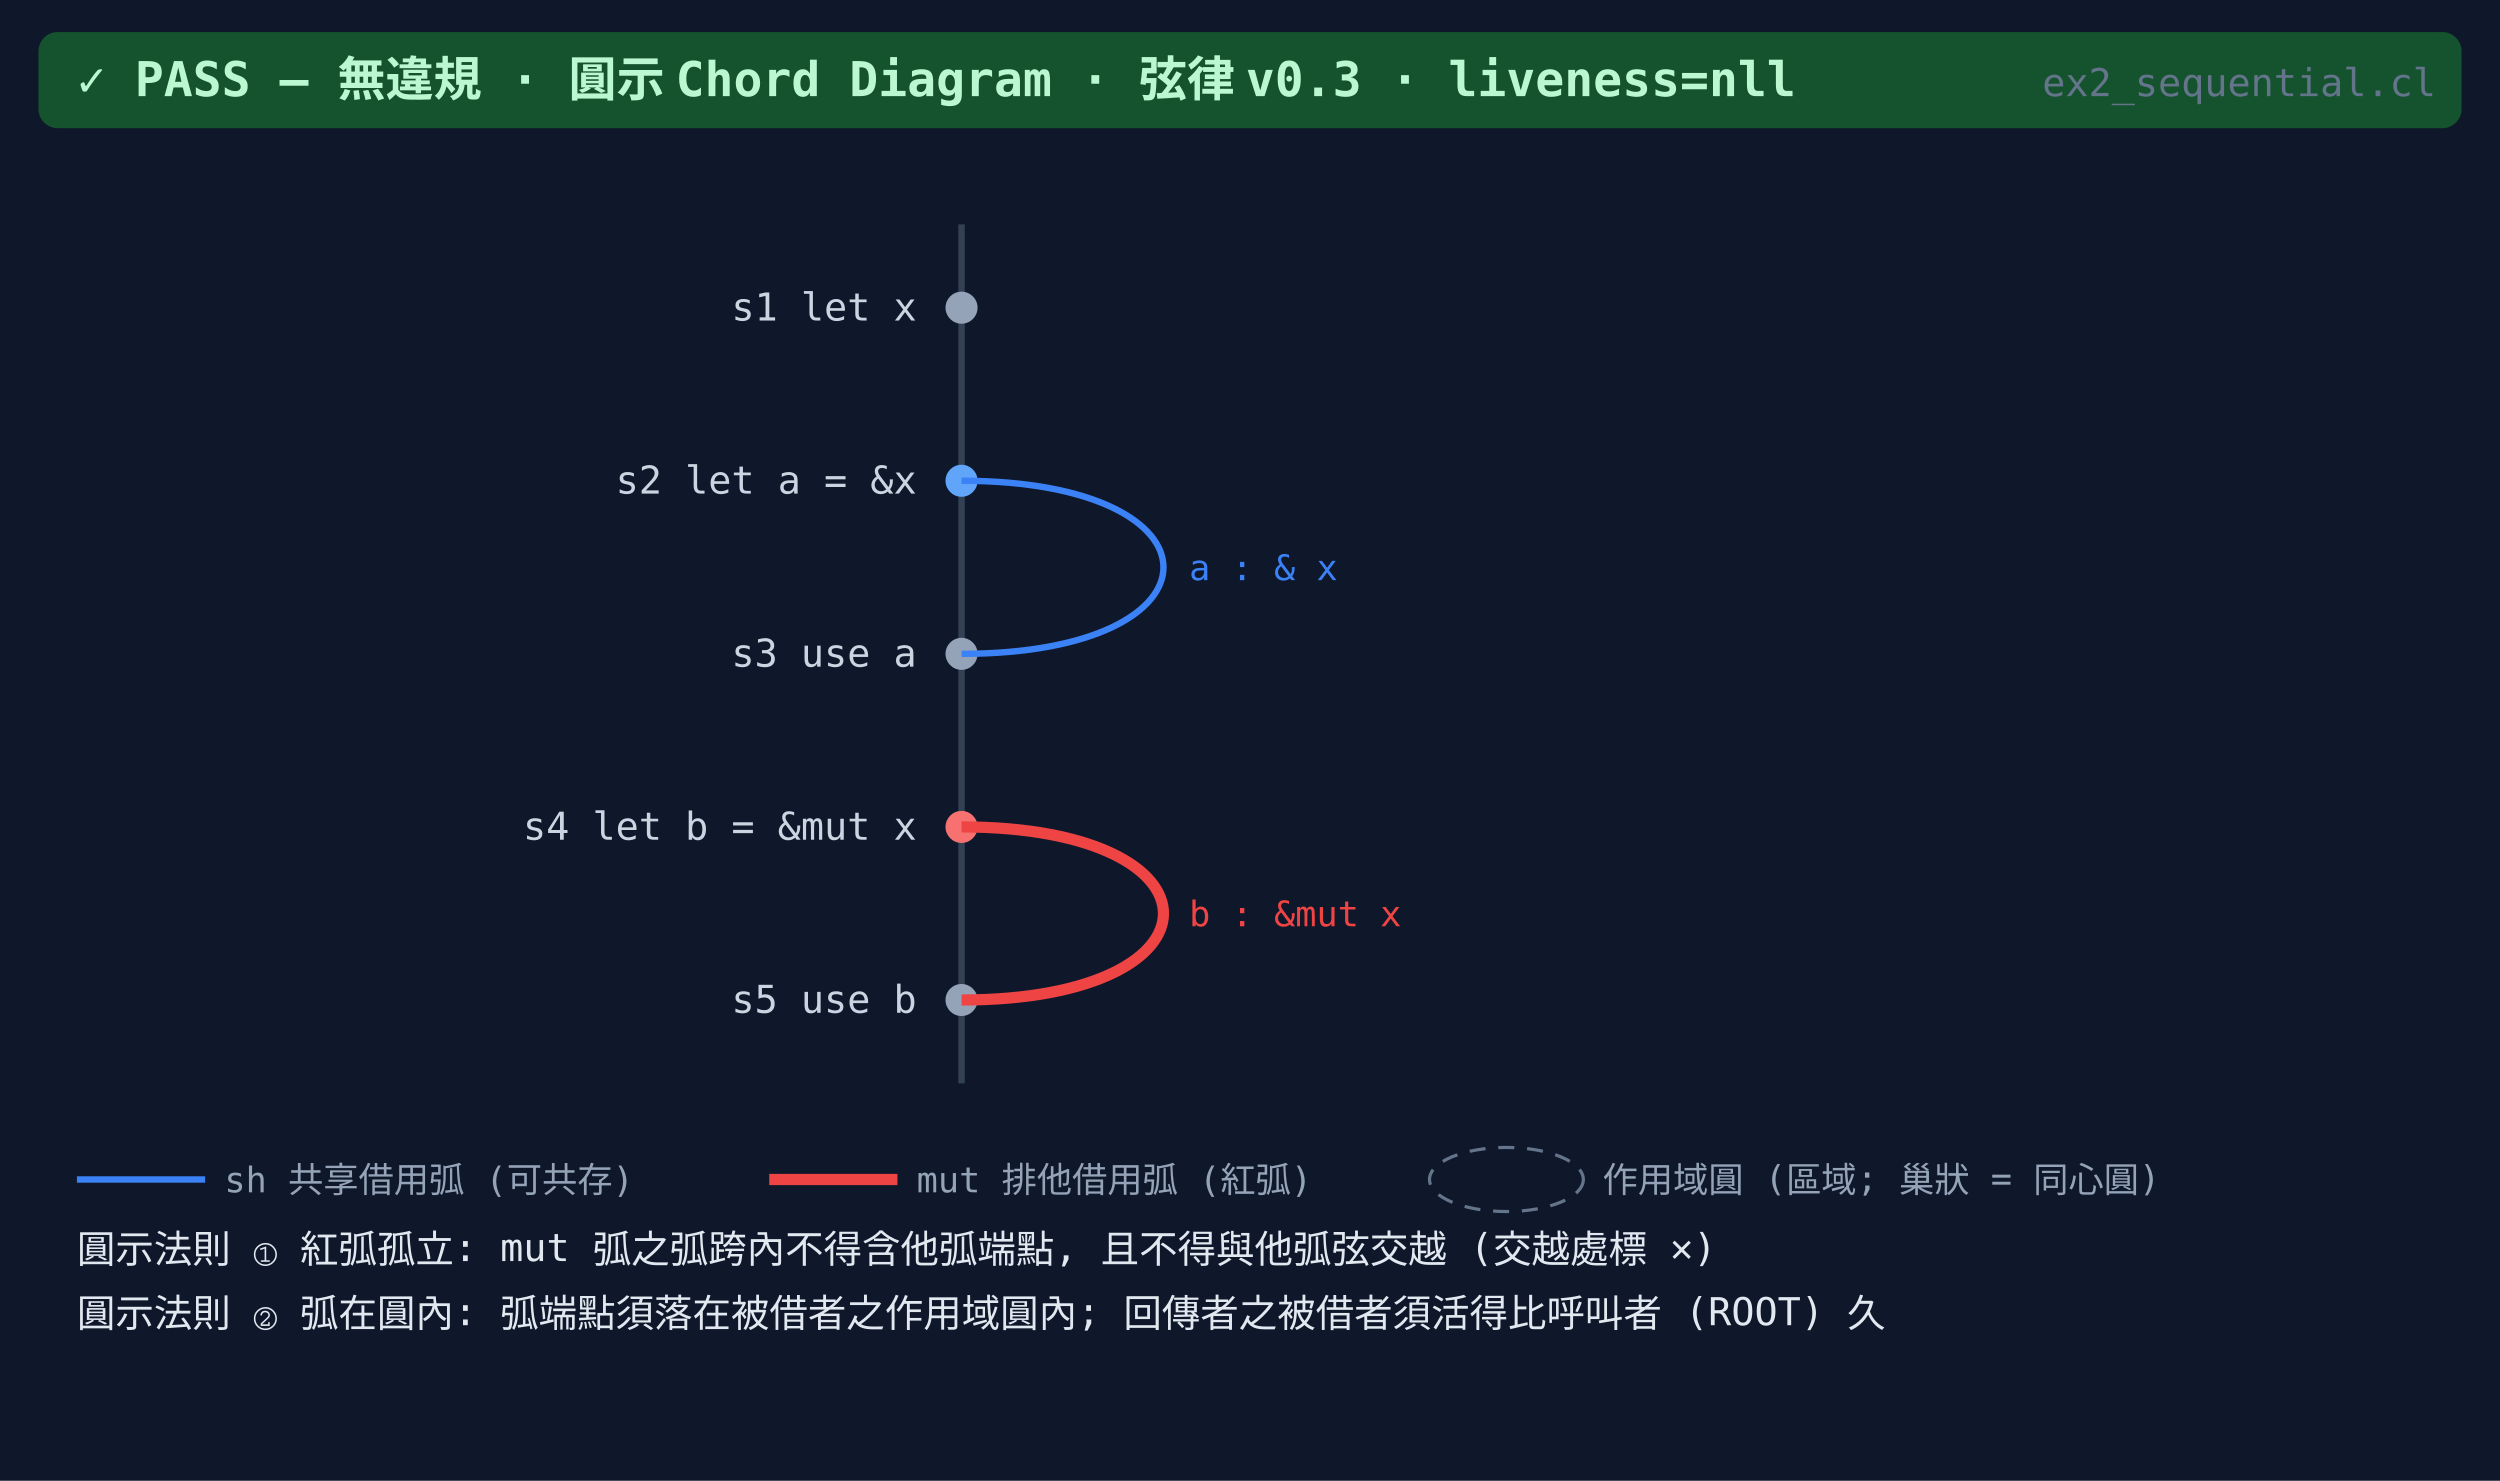
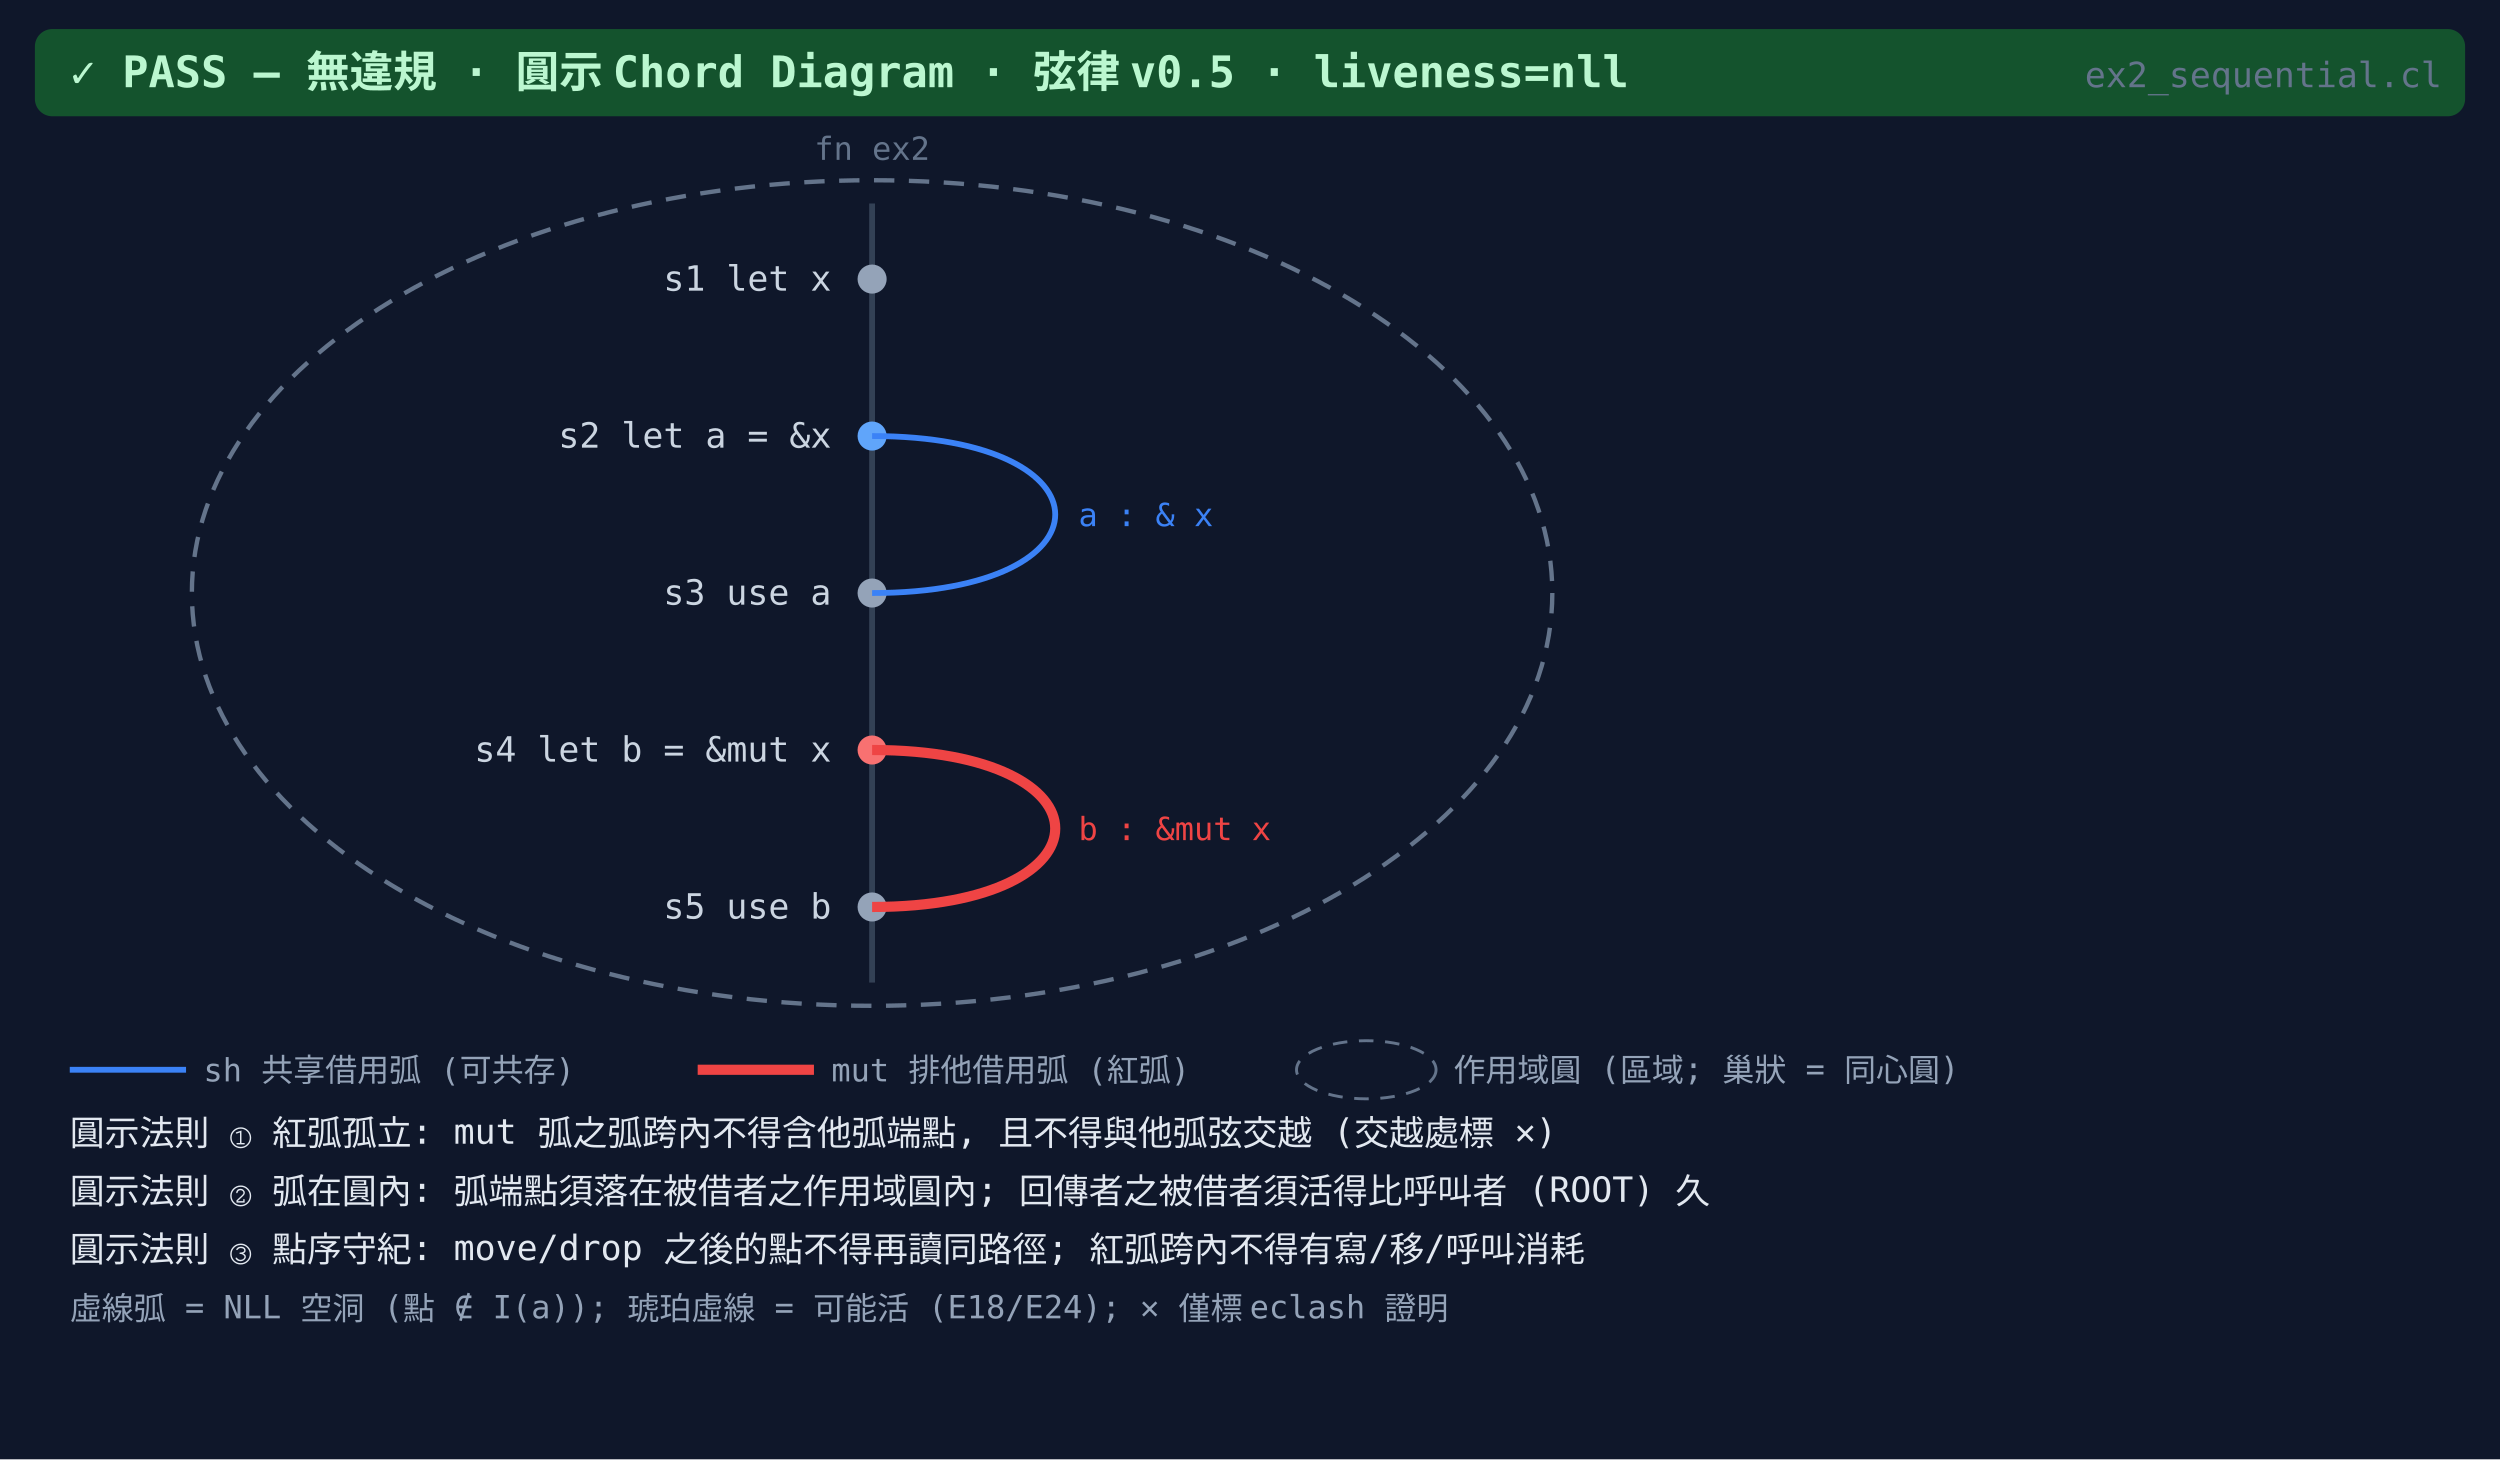
- <svg xmlns="http://www.w3.org/2000/svg" width="780" height="462" viewBox="0 0 780 462" font-family="monospace">
+ <svg xmlns="http://www.w3.org/2000/svg" width="860" height="502" viewBox="0 0 860 502" font-family="monospace">
  <rect width="100%" height="100%" fill="#0f172a" />
-   <rect x="12" y="10" width="756" height="30" rx="6" fill="#14532d" />
-   <text x="24" y="30" fill="#bbf7d0" font-size="15" font-weight="bold">✓ PASS — 無違規  ·  圓示 Chord Diagram · 弦律 v0.3 · liveness=nll</text>
-   <text x="760" y="30" fill="#64748b" font-size="12" text-anchor="end">ex2_sequential.cl</text>
+   <rect x="12" y="10" width="836" height="30" rx="6" fill="#14532d" />
+   <text x="24" y="30" fill="#bbf7d0" font-size="15" font-weight="bold">✓ PASS — 無違規  ·  圓示 Chord Diagram · 弦律 v0.5 · liveness=nll</text>
+   <text x="840" y="30" fill="#64748b" font-size="12" text-anchor="end">ex2_sequential.cl</text>
  <line x1="300" y1="70" x2="300" y2="338" stroke="#334155" stroke-width="2" />
+   <ellipse cx="300" cy="204" rx="234" ry="142" fill="none" stroke="#64748b" stroke-width="1.5" stroke-dasharray="7 5" />
+   <text x="300" y="55" fill="#64748b" font-size="11" text-anchor="middle">fn ex2</text>
  <circle cx="300" cy="96" r="5" fill="#94a3b8" />
  <text x="286" y="100" fill="#cbd5e1" font-size="12" text-anchor="end">s1  let x</text>
  <circle cx="300" cy="150" r="5" fill="#60a5fa" />
  <text x="286" y="154" fill="#cbd5e1" font-size="12" text-anchor="end">s2  let a = &amp;x</text>
  <circle cx="300" cy="204" r="5" fill="#94a3b8" />
  <text x="286" y="208" fill="#cbd5e1" font-size="12" text-anchor="end">s3  use a</text>
  <circle cx="300" cy="258" r="5" fill="#f87171" />
  <text x="286" y="262" fill="#cbd5e1" font-size="12" text-anchor="end">s4  let b = &amp;mut x</text>
  <circle cx="300" cy="312" r="5" fill="#94a3b8" />
  <text x="286" y="316" fill="#cbd5e1" font-size="12" text-anchor="end">s5  use b</text>
  <path d="M 300 150 C 384 150, 384 204, 300 204" fill="none" stroke="#3b82f6" stroke-width="2" />
  <text x="371" y="181" fill="#3b82f6" font-size="11">a : &amp; x</text>
  <path d="M 300 258 C 384 258, 384 312, 300 312" fill="none" stroke="#ef4444" stroke-width="3.5" />
  <text x="371" y="289" fill="#ef4444" font-size="11">b : &amp;mut x</text>
  <line x1="24" y1="368" x2="64" y2="368" stroke="#3b82f6" stroke-width="2" />
  <text x="70" y="372" fill="#94a3b8" font-size="11">sh 共享借用弧 (可共存)</text>
  <line x1="240" y1="368" x2="280" y2="368" stroke="#ef4444" stroke-width="3.5" />
  <text x="286" y="372" fill="#94a3b8" font-size="11">mut 排他借用弧 (紅弧)</text>
  <ellipse cx="470" cy="368" rx="24" ry="10" fill="none" stroke="#64748b" stroke-dasharray="5 4" />
  <text x="500" y="372" fill="#94a3b8" font-size="11">作用域圓 (區域; 巢狀 = 同心圓)</text>
  <text x="24" y="394" fill="#e2e8f0" font-size="12">圓示法則 ① 紅弧孤立: mut 弧之弧跨內不得含他弧端點, 且不得與他弧弦交越 (交越處標 ✕)</text>
  <text x="24" y="414" fill="#e2e8f0" font-size="12">圓示法則 ② 弧在圓內: 弧端點須落在被借者之作用域圓內; 回傳者之被借者須活得比呼叫者 (ROOT) 久</text>
+   <text x="24" y="434" fill="#e2e8f0" font-size="12">圓示法則 ③ 點序守紀: move/drop 之後的點不得再讀同路徑; 紅弧跨內不得有寫/移/呼叫消耗</text>
+   <text x="24" y="454" fill="#94a3b8" font-size="11">虛線弧 = NLL 空洞 (點 ∉ I(a)); 琥珀虛線 = 可能活 (E18/E24); ✕ 僅標 eclash 證明</text>
</svg>
